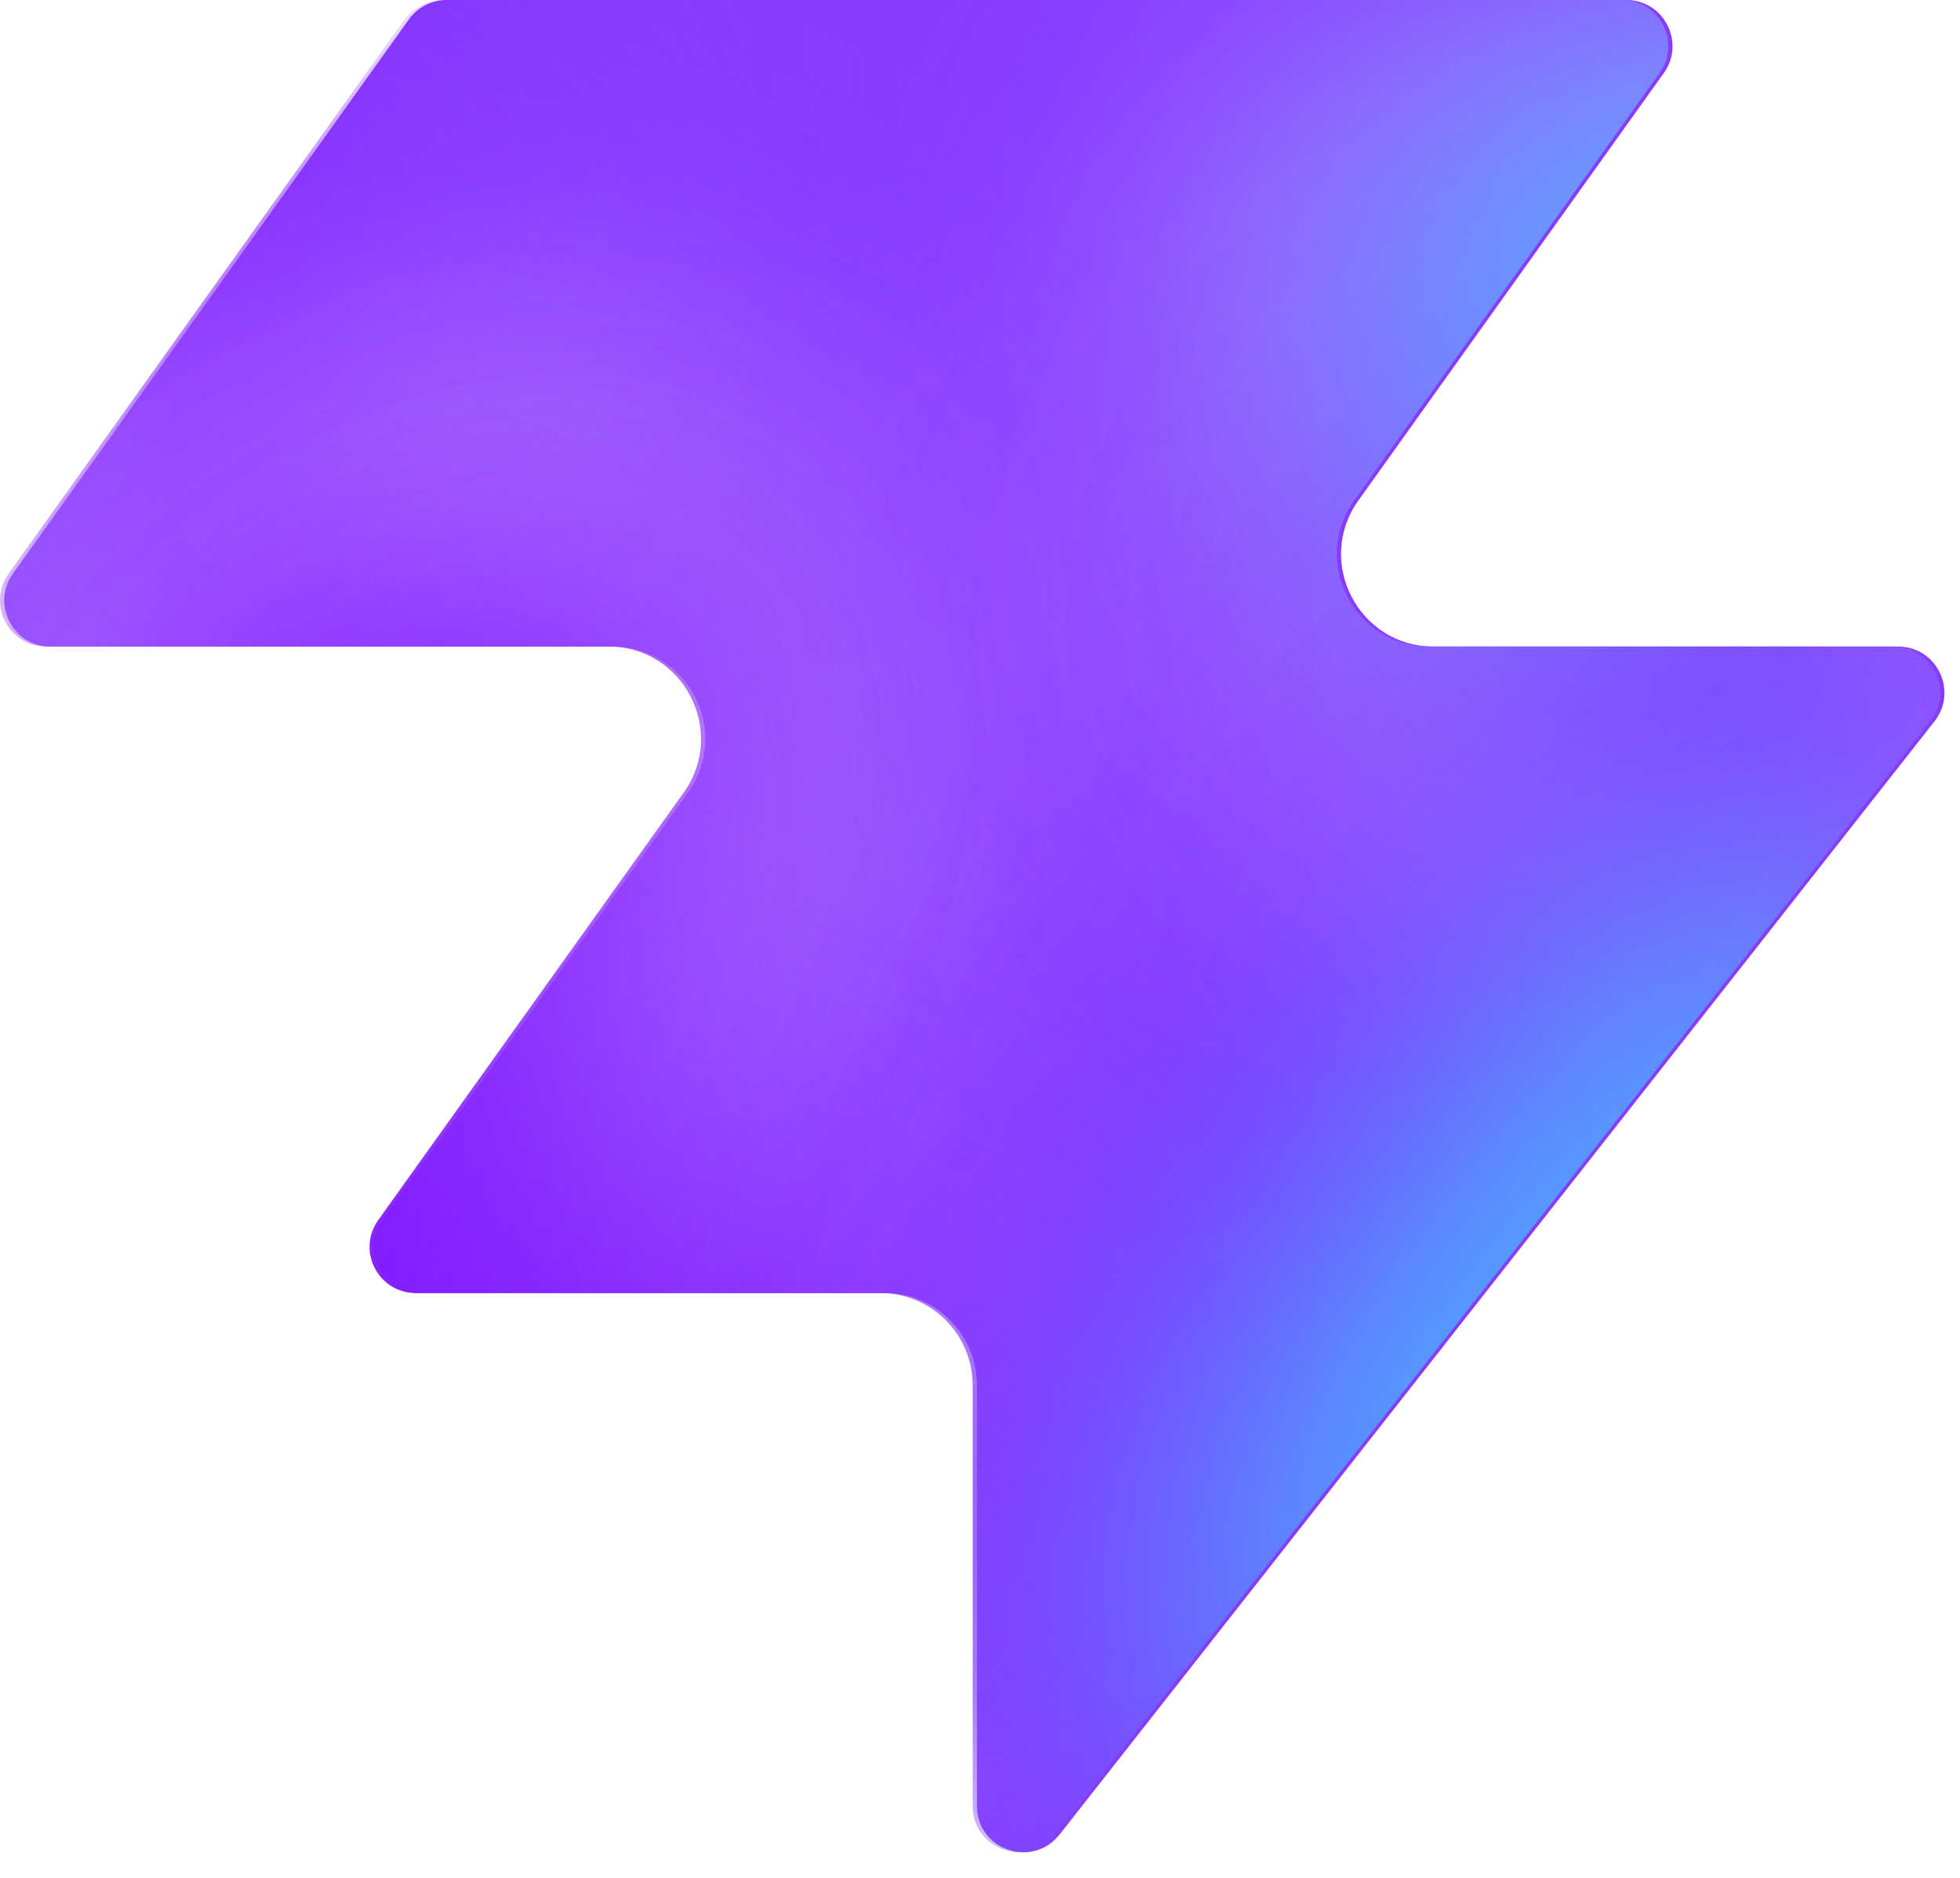
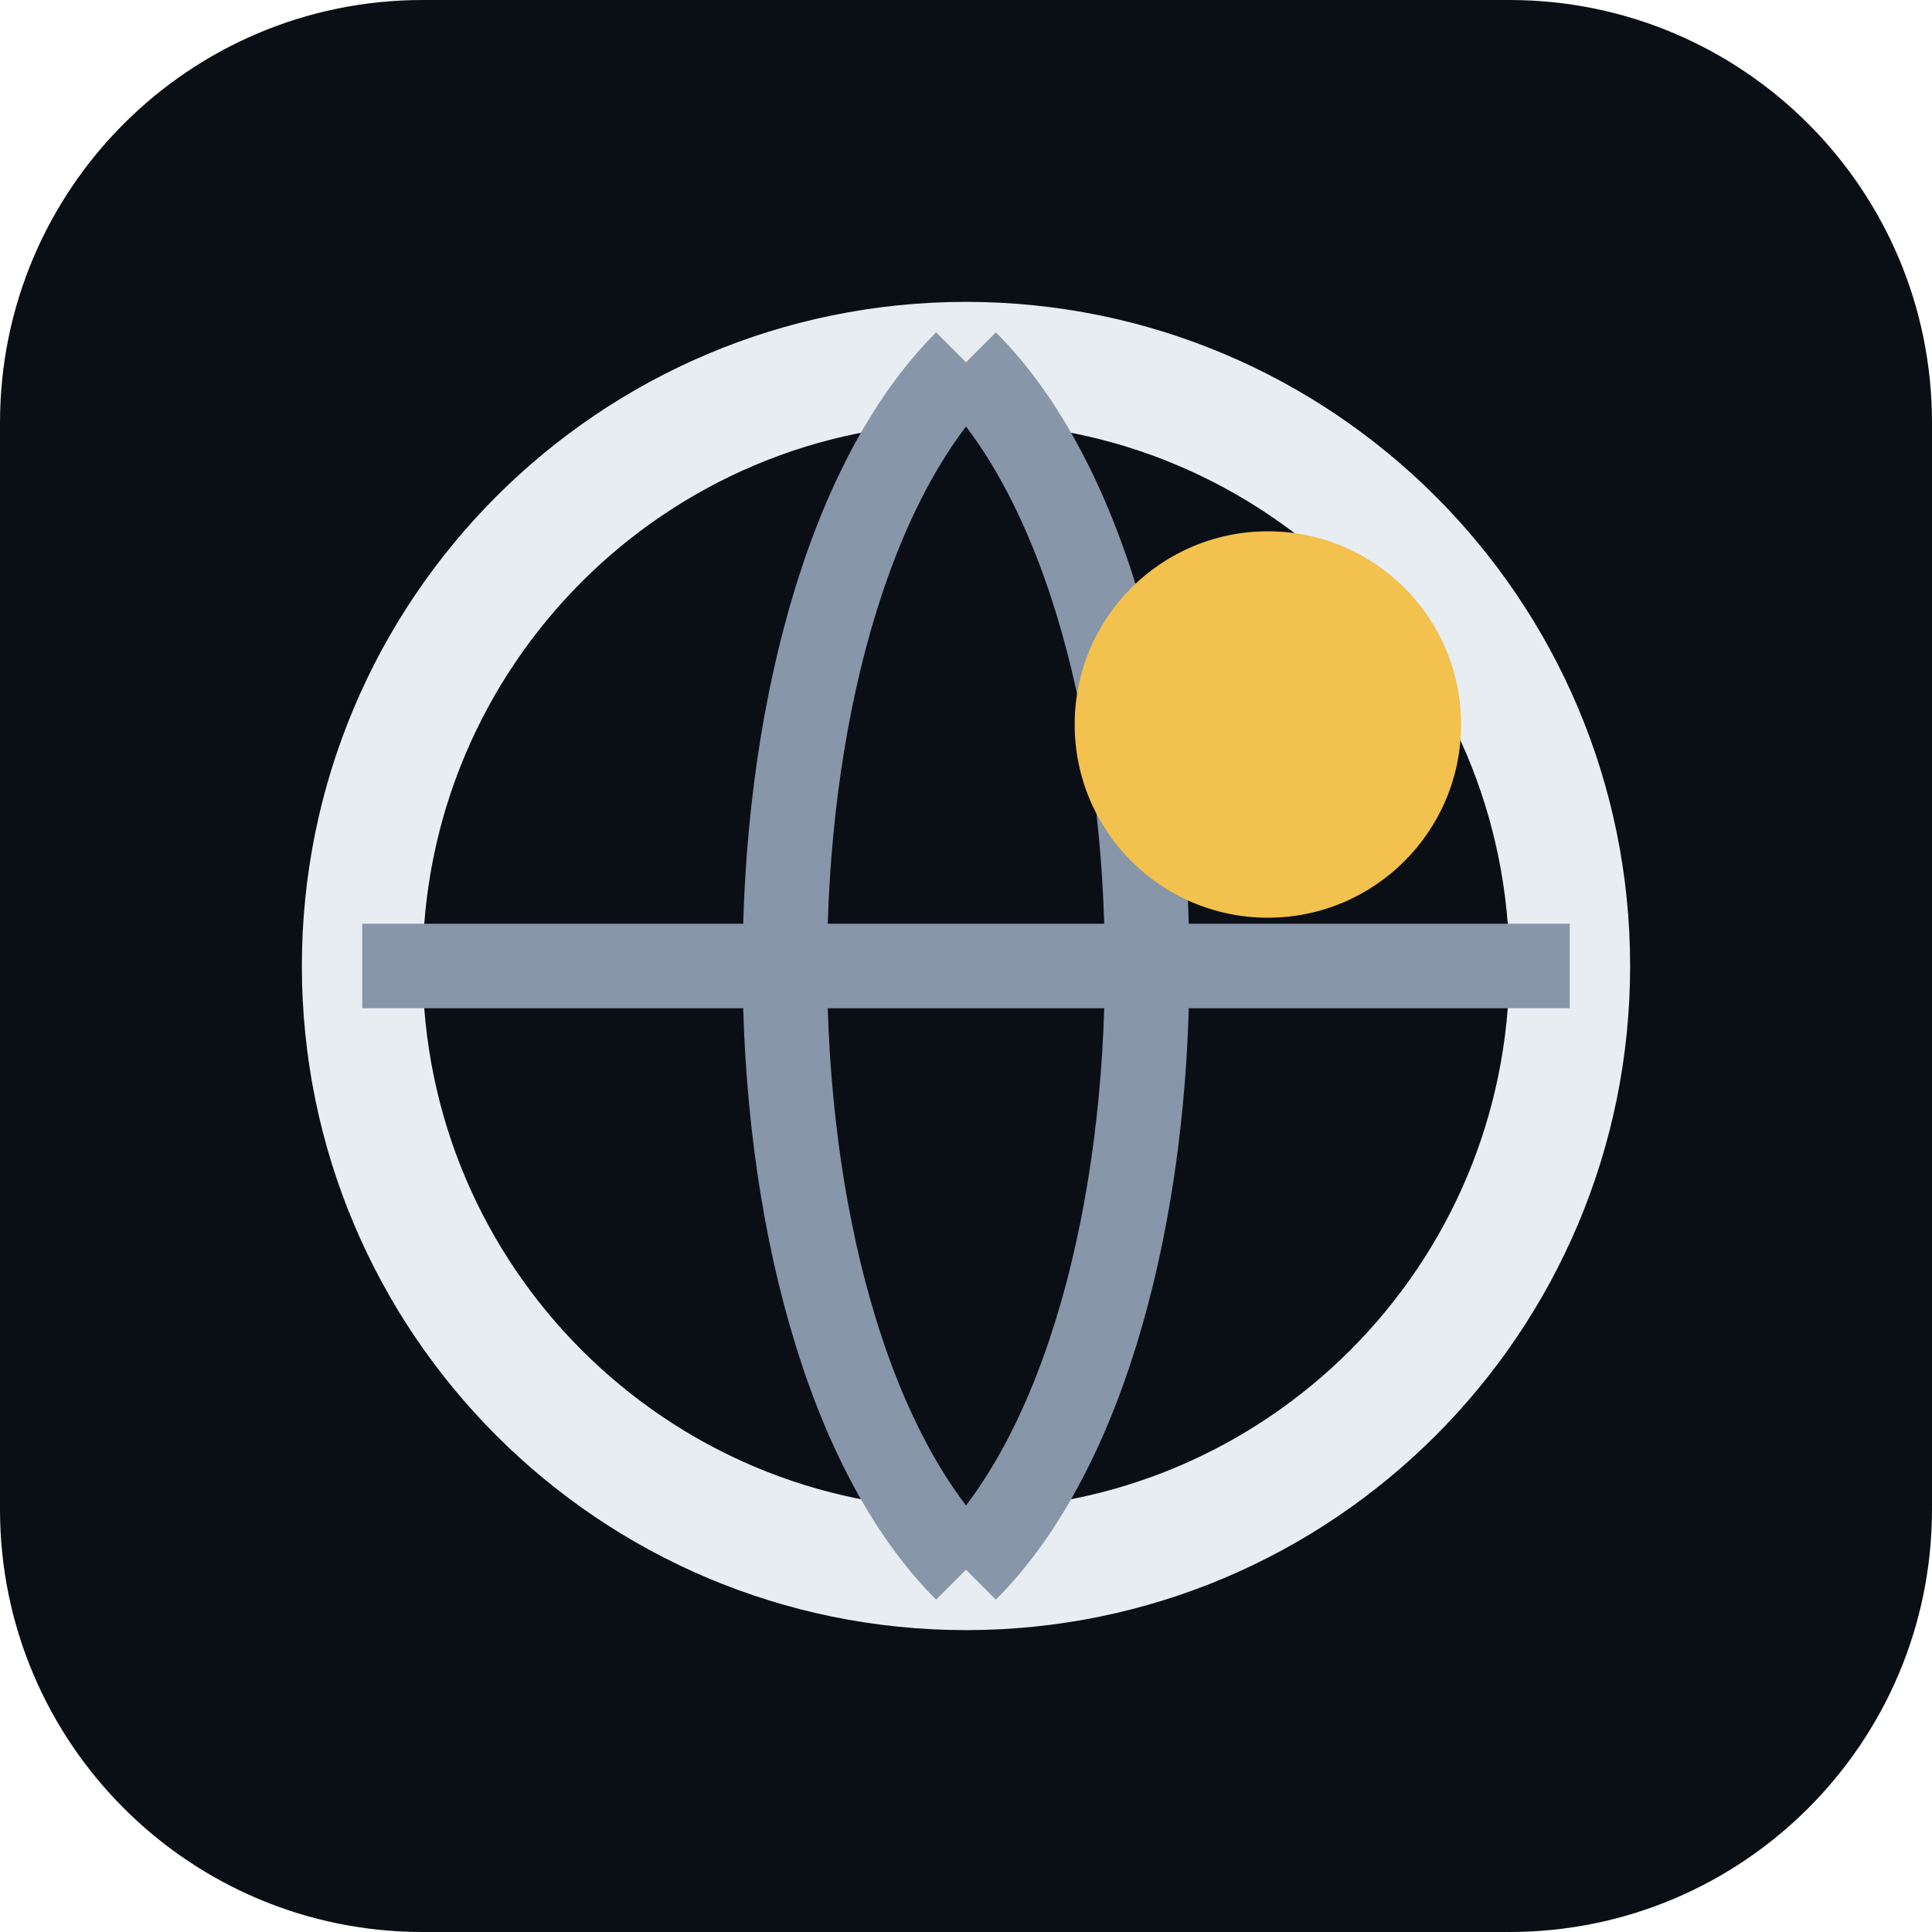
- <svg xmlns="http://www.w3.org/2000/svg" width="48" height="46" fill="none" viewBox="0 0 48 46">
-   <path fill="#863bff" d="M25.946 44.938c-.664.845-2.021.375-2.021-.698V33.937a2.26 2.26 0 0 0-2.262-2.262H10.287c-.92 0-1.456-1.04-.92-1.788l7.48-10.471c1.07-1.497 0-3.578-1.842-3.578H1.237c-.92 0-1.456-1.04-.92-1.788L10.013.474c.214-.297.556-.474.92-.474h28.894c.92 0 1.456 1.04.92 1.788l-7.48 10.471c-1.07 1.498 0 3.579 1.842 3.579h11.377c.943 0 1.473 1.088.89 1.83L25.947 44.94z" style="fill:#863bff;fill:color(display-p3 .525 .23 1);fill-opacity:1" />
-   <mask id="a" width="48" height="46" x="0" y="0" maskUnits="userSpaceOnUse" style="mask-type:alpha">
-     <path fill="#000" d="M25.842 44.938c-.664.844-2.021.375-2.021-.698V33.937a2.26 2.26 0 0 0-2.262-2.262H10.183c-.92 0-1.456-1.04-.92-1.788l7.48-10.471c1.07-1.498 0-3.579-1.842-3.579H1.133c-.92 0-1.456-1.04-.92-1.787L9.91.473c.214-.297.556-.474.92-.474h28.894c.92 0 1.456 1.04.92 1.788l-7.48 10.471c-1.07 1.498 0 3.578 1.842 3.578h11.377c.943 0 1.473 1.088.89 1.832L25.843 44.94z" style="fill:#000;fill-opacity:1" />
-   </mask>
-   <g mask="url(#a)">
-     <g filter="url(#b)">
-       <ellipse cx="5.508" cy="14.704" fill="#ede6ff" rx="5.508" ry="14.704" style="fill:#ede6ff;fill:color(display-p3 .927 .903 1);fill-opacity:1" transform="matrix(.00324 1 1 -.00324 -4.47 31.516)" />
-     </g>
-     <g filter="url(#c)">
-       <ellipse cx="10.399" cy="29.851" fill="#ede6ff" rx="10.399" ry="29.851" style="fill:#ede6ff;fill:color(display-p3 .927 .903 1);fill-opacity:1" transform="matrix(.00324 1 1 -.00324 -39.328 7.883)" />
-     </g>
-     <g filter="url(#d)">
-       <ellipse cx="5.508" cy="30.487" fill="#7e14ff" rx="5.508" ry="30.487" style="fill:#7e14ff;fill:color(display-p3 .492 .077 1);fill-opacity:1" transform="rotate(89.814 -25.913 -14.639)scale(1 -1)" />
-     </g>
-     <g filter="url(#e)">
-       <ellipse cx="5.508" cy="30.599" fill="#7e14ff" rx="5.508" ry="30.599" style="fill:#7e14ff;fill:color(display-p3 .492 .077 1);fill-opacity:1" transform="rotate(89.814 -32.644 -3.334)scale(1 -1)" />
-     </g>
-     <g filter="url(#f)">
-       <ellipse cx="5.508" cy="30.599" fill="#7e14ff" rx="5.508" ry="30.599" style="fill:#7e14ff;fill:color(display-p3 .492 .077 1);fill-opacity:1" transform="matrix(.00324 1 1 -.00324 -34.34 30.47)" />
-     </g>
-     <g filter="url(#g)">
-       <ellipse cx="14.072" cy="22.078" fill="#ede6ff" rx="14.072" ry="22.078" style="fill:#ede6ff;fill:color(display-p3 .927 .903 1);fill-opacity:1" transform="rotate(93.35 24.506 48.493)scale(-1 1)" />
-     </g>
-     <g filter="url(#h)">
-       <ellipse cx="3.47" cy="21.501" fill="#7e14ff" rx="3.47" ry="21.501" style="fill:#7e14ff;fill:color(display-p3 .492 .077 1);fill-opacity:1" transform="rotate(89.009 28.708 47.59)scale(-1 1)" />
-     </g>
-     <g filter="url(#i)">
-       <ellipse cx="3.47" cy="21.501" fill="#7e14ff" rx="3.47" ry="21.501" style="fill:#7e14ff;fill:color(display-p3 .492 .077 1);fill-opacity:1" transform="rotate(89.009 28.708 47.59)scale(-1 1)" />
-     </g>
-     <g filter="url(#j)">
-       <ellipse cx=".387" cy="8.972" fill="#7e14ff" rx="4.407" ry="29.108" style="fill:#7e14ff;fill:color(display-p3 .492 .077 1);fill-opacity:1" transform="rotate(39.51 .387 8.972)" />
-     </g>
-     <g filter="url(#k)">
-       <ellipse cx="47.523" cy="-6.092" fill="#7e14ff" rx="4.407" ry="29.108" style="fill:#7e14ff;fill:color(display-p3 .492 .077 1);fill-opacity:1" transform="rotate(37.892 47.523 -6.092)" />
-     </g>
-     <g filter="url(#l)">
-       <ellipse cx="41.412" cy="6.333" fill="#47bfff" rx="5.971" ry="9.665" style="fill:#47bfff;fill:color(display-p3 .28 .748 1);fill-opacity:1" transform="rotate(37.892 41.412 6.333)" />
-     </g>
-     <g filter="url(#m)">
-       <ellipse cx="-1.879" cy="38.332" fill="#7e14ff" rx="4.407" ry="29.108" style="fill:#7e14ff;fill:color(display-p3 .492 .077 1);fill-opacity:1" transform="rotate(37.892 -1.88 38.332)" />
-     </g>
-     <g filter="url(#n)">
-       <ellipse cx="-1.879" cy="38.332" fill="#7e14ff" rx="4.407" ry="29.108" style="fill:#7e14ff;fill:color(display-p3 .492 .077 1);fill-opacity:1" transform="rotate(37.892 -1.88 38.332)" />
-     </g>
-     <g filter="url(#o)">
-       <ellipse cx="35.651" cy="29.907" fill="#7e14ff" rx="4.407" ry="29.108" style="fill:#7e14ff;fill:color(display-p3 .492 .077 1);fill-opacity:1" transform="rotate(37.892 35.651 29.907)" />
-     </g>
-     <g filter="url(#p)">
-       <ellipse cx="38.418" cy="32.4" fill="#47bfff" rx="5.971" ry="15.297" style="fill:#47bfff;fill:color(display-p3 .28 .748 1);fill-opacity:1" transform="rotate(37.892 38.418 32.4)" />
-     </g>
-   </g>
-   <defs>
-     <filter id="b" width="60.045" height="41.654" x="-19.77" y="16.149" color-interpolation-filters="sRGB" filterUnits="userSpaceOnUse">
-       <feFlood flood-opacity="0" result="BackgroundImageFix" />
-       <feBlend in="SourceGraphic" in2="BackgroundImageFix" result="shape" />
-       <feGaussianBlur result="effect1_foregroundBlur_2002_17158" stdDeviation="7.659" />
-     </filter>
-     <filter id="c" width="90.34" height="51.437" x="-54.613" y="-7.533" color-interpolation-filters="sRGB" filterUnits="userSpaceOnUse">
-       <feFlood flood-opacity="0" result="BackgroundImageFix" />
-       <feBlend in="SourceGraphic" in2="BackgroundImageFix" result="shape" />
-       <feGaussianBlur result="effect1_foregroundBlur_2002_17158" stdDeviation="7.659" />
-     </filter>
-     <filter id="d" width="79.355" height="29.4" x="-49.64" y="2.03" color-interpolation-filters="sRGB" filterUnits="userSpaceOnUse">
-       <feFlood flood-opacity="0" result="BackgroundImageFix" />
-       <feBlend in="SourceGraphic" in2="BackgroundImageFix" result="shape" />
-       <feGaussianBlur result="effect1_foregroundBlur_2002_17158" stdDeviation="4.596" />
-     </filter>
-     <filter id="e" width="79.579" height="29.4" x="-45.045" y="20.029" color-interpolation-filters="sRGB" filterUnits="userSpaceOnUse">
-       <feFlood flood-opacity="0" result="BackgroundImageFix" />
-       <feBlend in="SourceGraphic" in2="BackgroundImageFix" result="shape" />
-       <feGaussianBlur result="effect1_foregroundBlur_2002_17158" stdDeviation="4.596" />
-     </filter>
-     <filter id="f" width="79.579" height="29.4" x="-43.513" y="21.178" color-interpolation-filters="sRGB" filterUnits="userSpaceOnUse">
-       <feFlood flood-opacity="0" result="BackgroundImageFix" />
-       <feBlend in="SourceGraphic" in2="BackgroundImageFix" result="shape" />
-       <feGaussianBlur result="effect1_foregroundBlur_2002_17158" stdDeviation="4.596" />
-     </filter>
-     <filter id="g" width="74.749" height="58.852" x="15.756" y="-17.901" color-interpolation-filters="sRGB" filterUnits="userSpaceOnUse">
-       <feFlood flood-opacity="0" result="BackgroundImageFix" />
-       <feBlend in="SourceGraphic" in2="BackgroundImageFix" result="shape" />
-       <feGaussianBlur result="effect1_foregroundBlur_2002_17158" stdDeviation="7.659" />
-     </filter>
-     <filter id="h" width="61.377" height="25.362" x="23.548" y="2.284" color-interpolation-filters="sRGB" filterUnits="userSpaceOnUse">
-       <feFlood flood-opacity="0" result="BackgroundImageFix" />
-       <feBlend in="SourceGraphic" in2="BackgroundImageFix" result="shape" />
-       <feGaussianBlur result="effect1_foregroundBlur_2002_17158" stdDeviation="4.596" />
-     </filter>
-     <filter id="i" width="61.377" height="25.362" x="23.548" y="2.284" color-interpolation-filters="sRGB" filterUnits="userSpaceOnUse">
-       <feFlood flood-opacity="0" result="BackgroundImageFix" />
-       <feBlend in="SourceGraphic" in2="BackgroundImageFix" result="shape" />
-       <feGaussianBlur result="effect1_foregroundBlur_2002_17158" stdDeviation="4.596" />
-     </filter>
-     <filter id="j" width="56.045" height="63.649" x="-27.636" y="-22.853" color-interpolation-filters="sRGB" filterUnits="userSpaceOnUse">
-       <feFlood flood-opacity="0" result="BackgroundImageFix" />
-       <feBlend in="SourceGraphic" in2="BackgroundImageFix" result="shape" />
-       <feGaussianBlur result="effect1_foregroundBlur_2002_17158" stdDeviation="4.596" />
-     </filter>
-     <filter id="k" width="54.814" height="64.646" x="20.116" y="-38.415" color-interpolation-filters="sRGB" filterUnits="userSpaceOnUse">
-       <feFlood flood-opacity="0" result="BackgroundImageFix" />
-       <feBlend in="SourceGraphic" in2="BackgroundImageFix" result="shape" />
-       <feGaussianBlur result="effect1_foregroundBlur_2002_17158" stdDeviation="4.596" />
-     </filter>
-     <filter id="l" width="33.541" height="35.313" x="24.641" y="-11.323" color-interpolation-filters="sRGB" filterUnits="userSpaceOnUse">
-       <feFlood flood-opacity="0" result="BackgroundImageFix" />
-       <feBlend in="SourceGraphic" in2="BackgroundImageFix" result="shape" />
-       <feGaussianBlur result="effect1_foregroundBlur_2002_17158" stdDeviation="4.596" />
-     </filter>
-     <filter id="m" width="54.814" height="64.646" x="-29.286" y="6.009" color-interpolation-filters="sRGB" filterUnits="userSpaceOnUse">
-       <feFlood flood-opacity="0" result="BackgroundImageFix" />
-       <feBlend in="SourceGraphic" in2="BackgroundImageFix" result="shape" />
-       <feGaussianBlur result="effect1_foregroundBlur_2002_17158" stdDeviation="4.596" />
-     </filter>
-     <filter id="n" width="54.814" height="64.646" x="-29.286" y="6.009" color-interpolation-filters="sRGB" filterUnits="userSpaceOnUse">
-       <feFlood flood-opacity="0" result="BackgroundImageFix" />
-       <feBlend in="SourceGraphic" in2="BackgroundImageFix" result="shape" />
-       <feGaussianBlur result="effect1_foregroundBlur_2002_17158" stdDeviation="4.596" />
-     </filter>
-     <filter id="o" width="54.814" height="64.646" x="8.244" y="-2.416" color-interpolation-filters="sRGB" filterUnits="userSpaceOnUse">
-       <feFlood flood-opacity="0" result="BackgroundImageFix" />
-       <feBlend in="SourceGraphic" in2="BackgroundImageFix" result="shape" />
-       <feGaussianBlur result="effect1_foregroundBlur_2002_17158" stdDeviation="4.596" />
-     </filter>
-     <filter id="p" width="39.409" height="43.623" x="18.713" y="10.588" color-interpolation-filters="sRGB" filterUnits="userSpaceOnUse">
-       <feFlood flood-opacity="0" result="BackgroundImageFix" />
-       <feBlend in="SourceGraphic" in2="BackgroundImageFix" result="shape" />
-       <feGaussianBlur result="effect1_foregroundBlur_2002_17158" stdDeviation="4.596" />
-     </filter>
-   </defs>
+ <svg xmlns="http://www.w3.org/2000/svg" viewBox="0 0 32 32">
+   <rect width="32" height="32" rx="7" fill="#0a0f16" />
+   <circle cx="16" cy="16" r="10" fill="none" stroke="#e8edf2" stroke-width="2" />
+   <path d="M6 16h20M16 6c-4 4-4 16 0 20M16 6c4 4 4 16 0 20" fill="none" stroke="#8796a8" stroke-width="1.4" />
+   <circle cx="21" cy="12" r="3.2" fill="#f2c14e" />
</svg>
